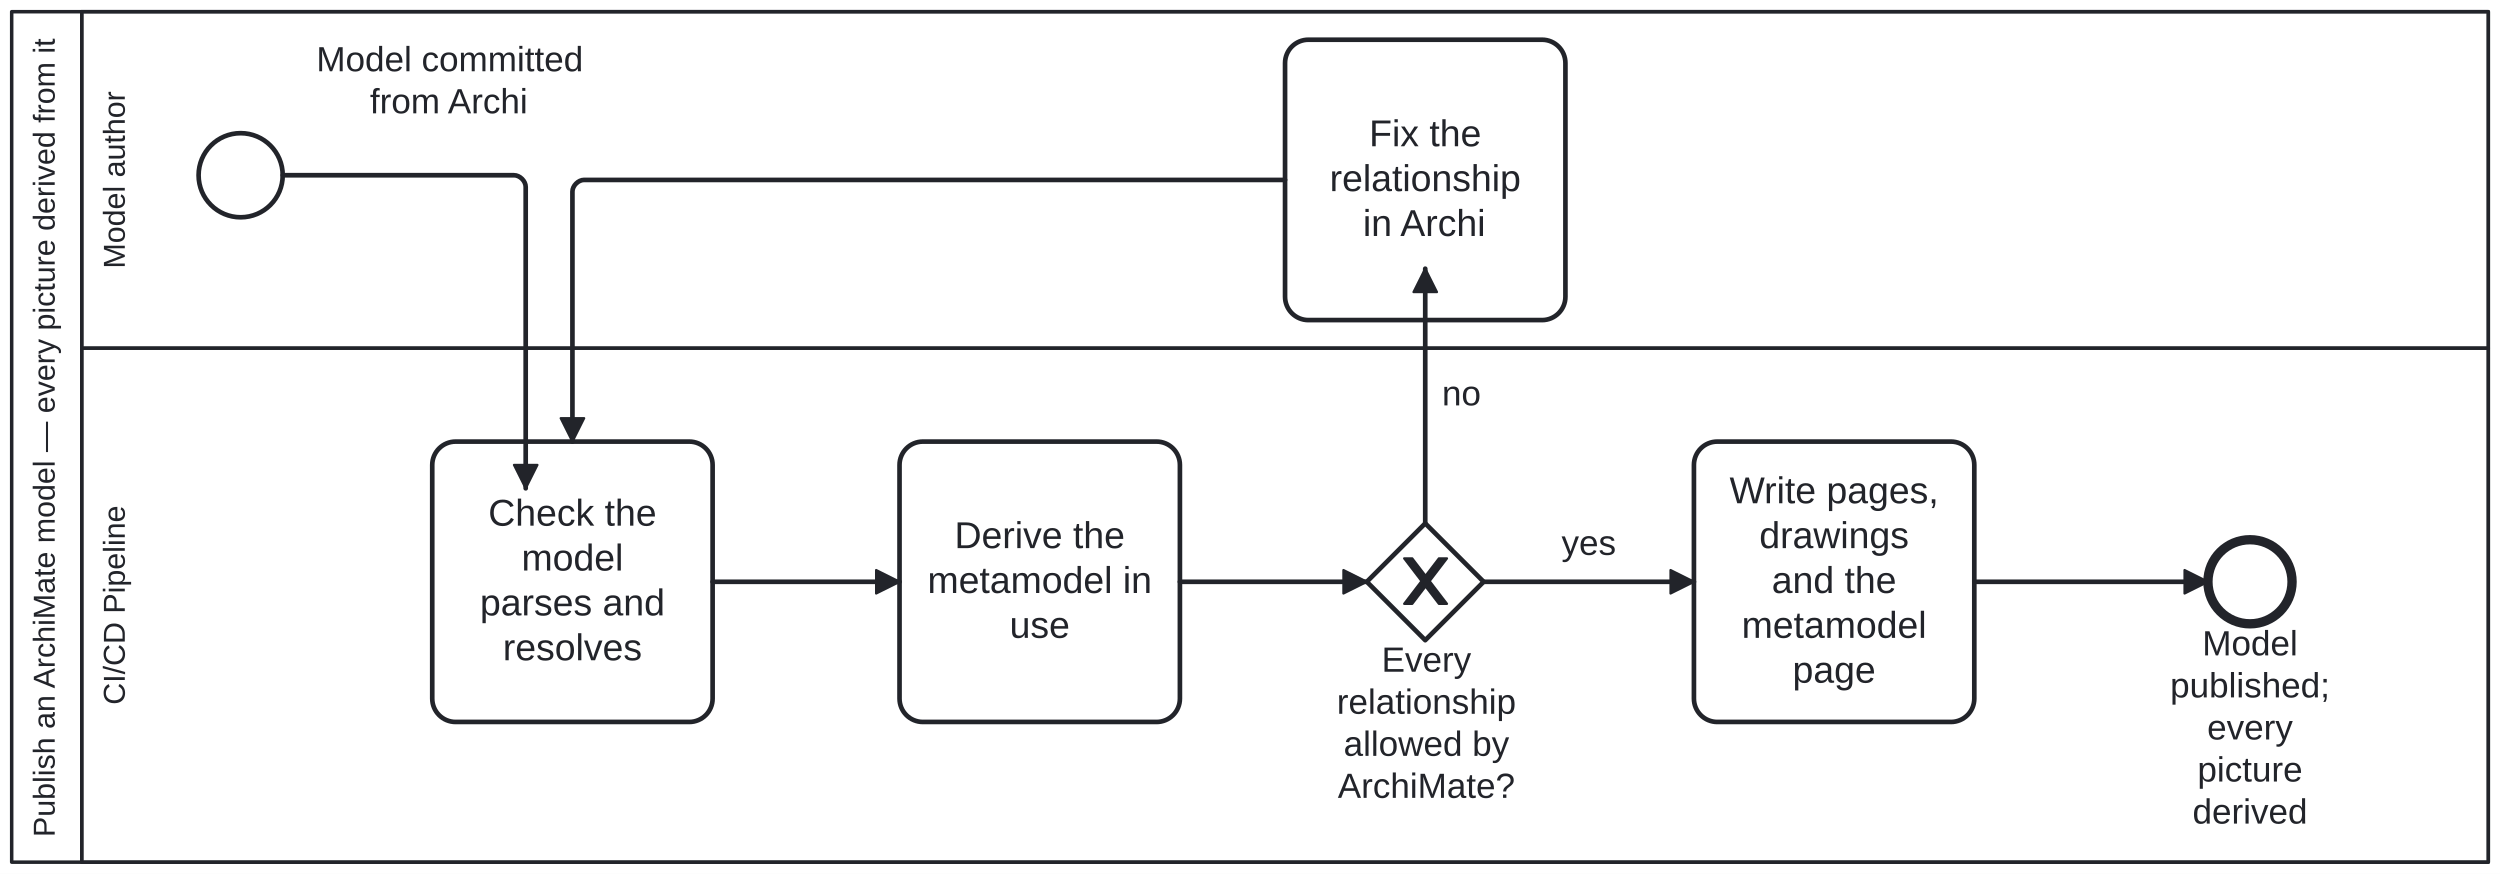
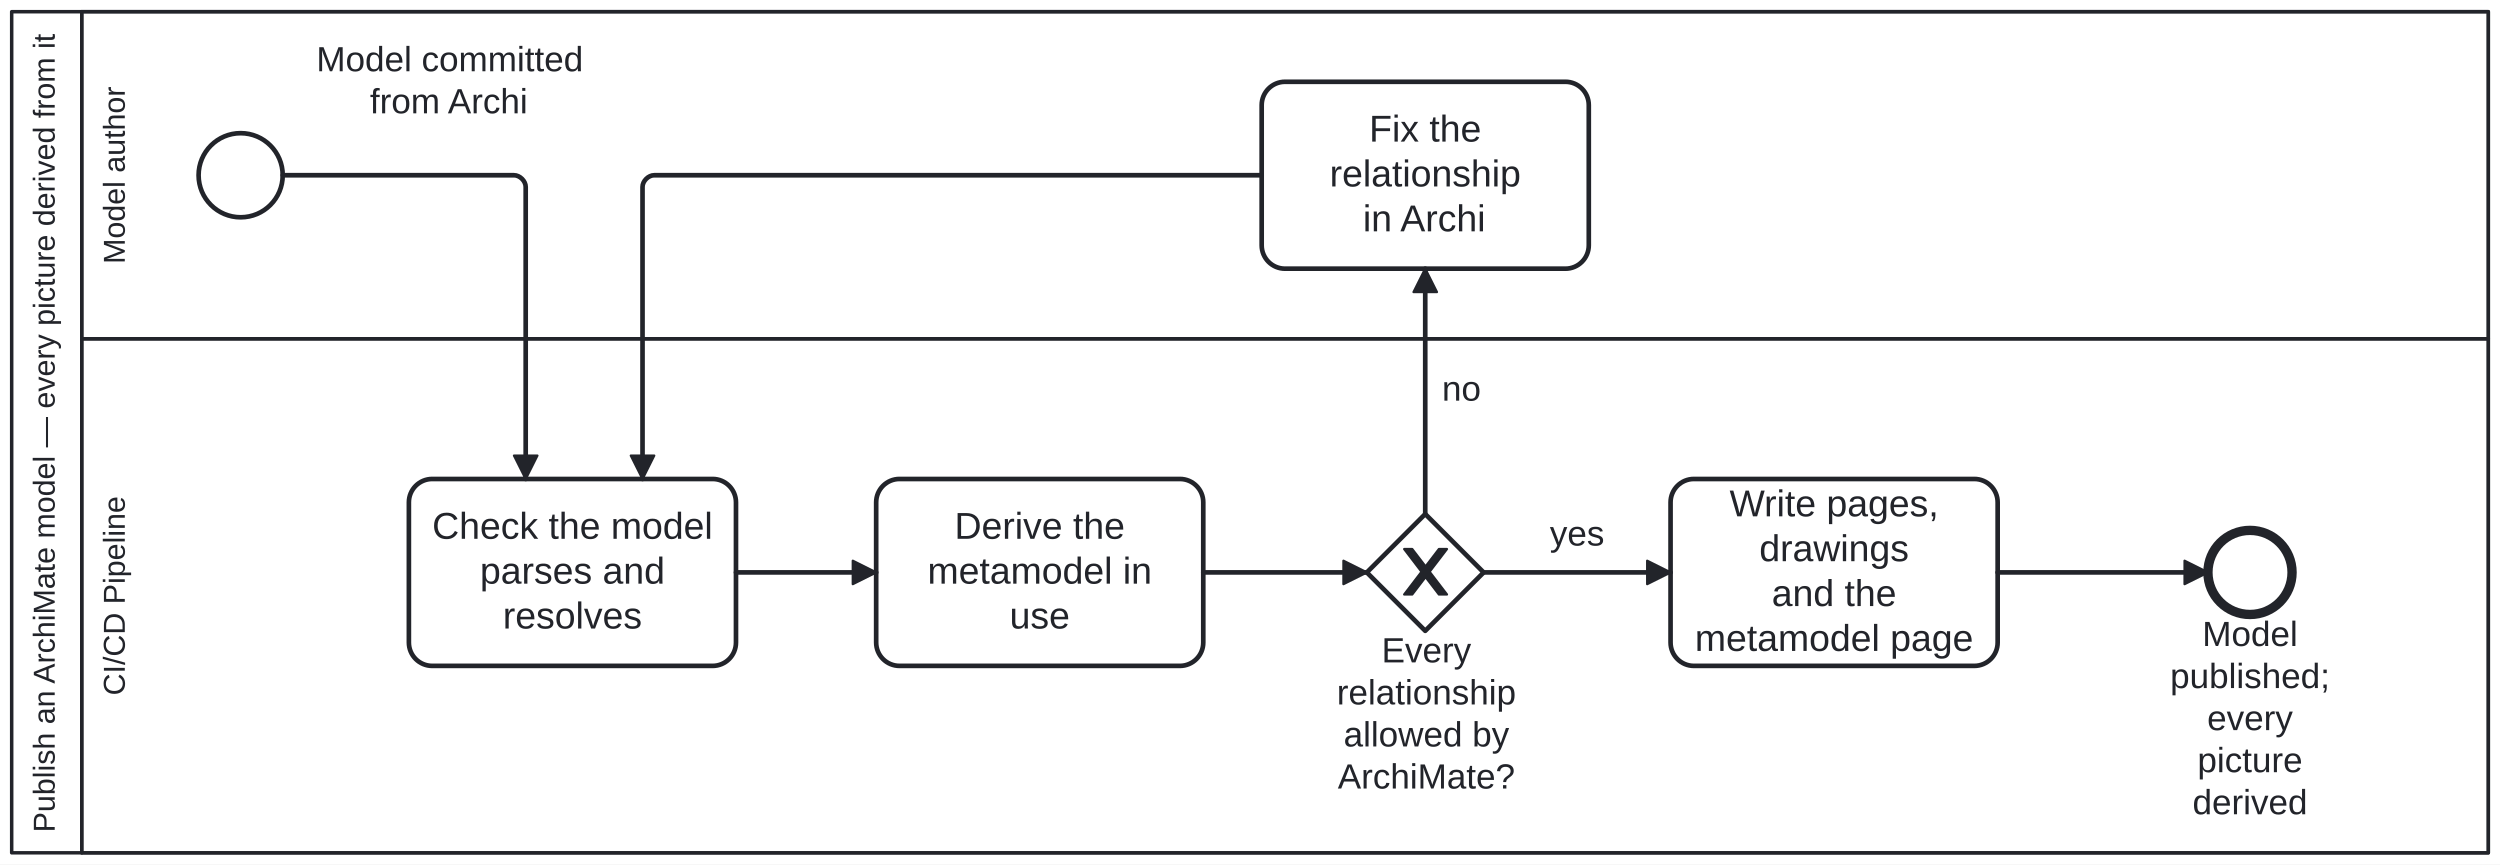
- <svg xmlns="http://www.w3.org/2000/svg" width="100%" style="max-width:100%;height:auto" viewBox="155 75 1070 374" version="1.1">
-   <rect x="155" y="75" width="1070" height="374" fill="#ffffff" />
+ <svg xmlns="http://www.w3.org/2000/svg" width="100%" style="max-width:100%;height:auto" viewBox="155 75 1070 370" version="1.1">
+   <rect x="155" y="75" width="1070" height="370" fill="#ffffff" />
  <g class="djs-group">
    <g class="djs-element djs-shape" data-element-id="Participant_Process_ArchimatePublish" style="display: block;" transform="matrix(1 0 0 1 160 80)">
      <g class="djs-visual">
-         <rect x="0" y="0" width="1060" height="364" rx="0" ry="0" style="stroke-linecap: round; stroke-linejoin: round; stroke: rgb(34, 36, 42); stroke-width: 1.5px; fill: white; fill-opacity: 0.95;" />
-         <path style="fill: none; stroke-linecap: round; stroke-linejoin: round; stroke: rgb(34, 36, 42); stroke-width: 1.5px;" d="M30,0L30,364" />
-         <text lineHeight="1.05" class="djs-label" transform="matrix(-1.83697e-16 -1 1 -1.83697e-16 0 364)" style="font-family: Arial, sans-serif; font-size: 13px; font-weight: normal; fill: rgb(34, 36, 42);">
-           <tspan x="10.762" y="18.413">Publish an ArchiMate model — every picture derived from it</tspan>
+         <rect x="0" y="0" width="1060" height="360" rx="0" ry="0" style="stroke-linecap: round; stroke-linejoin: round; stroke: rgb(34, 36, 42); stroke-width: 1.5px; fill: white; fill-opacity: 0.95;" />
+         <path style="fill: none; stroke-linecap: round; stroke-linejoin: round; stroke: rgb(34, 36, 42); stroke-width: 1.5px;" d="M30,0L30,360" />
+         <text lineHeight="1.05" class="djs-label" transform="matrix(-1.83697e-16 -1 1 -1.83697e-16 0 360)" style="font-family: Arial, sans-serif; font-size: 13px; font-weight: normal; fill: rgb(34, 36, 42);">
+           <tspan x="8.762" y="18.413">Publish an ArchiMate model — every picture derived from it</tspan>
        </text>
      </g>
-       <rect class="djs-hit djs-hit-all" x="0" y="0" width="1060" height="364" style="fill: none; stroke-opacity: 0; stroke: white; stroke-width: 15px;" />
+       <rect class="djs-hit djs-hit-all" x="0" y="0" width="1060" height="360" style="fill: none; stroke-opacity: 0; stroke: white; stroke-width: 15px;" />
    </g>
    <g class="djs-children">
      <g class="djs-group">
-         <g class="djs-element djs-shape" data-element-id="Lane_Pipeline" style="display: block;" transform="matrix(1 0 0 1 190 224)">
+         <g class="djs-element djs-shape" data-element-id="Lane_Pipeline" style="display: block;" transform="matrix(1 0 0 1 190 220)">
          <g class="djs-visual">
            <rect x="0" y="0" width="1030" height="220" rx="0" ry="0" style="stroke-linecap: round; stroke-linejoin: round; stroke: rgb(34, 36, 42); stroke-width: 1.5px; fill: white; fill-opacity: 0.25;" />
            <text lineHeight="1.05" class="djs-label" transform="matrix(-1.83697e-16 -1 1 -1.83697e-16 0 220)" style="font-family: Arial, sans-serif; font-size: 13px; font-weight: normal; fill: rgb(34, 36, 42);">
              <tspan x="67.372" y="18.413">CI/CD Pipeline</tspan>
            </text>
          </g>
          <rect class="djs-hit djs-hit-all" x="0" y="0" width="1030" height="220" style="fill: none; stroke-opacity: 0; stroke: white; stroke-width: 15px;" />
        </g>
      </g>
      <g class="djs-group">
        <g class="djs-element djs-shape" data-element-id="Lane_Author" style="display: block;" transform="matrix(1 0 0 1 190 80)">
          <g class="djs-visual">
-             <rect x="0" y="0" width="1030" height="144" rx="0" ry="0" style="stroke-linecap: round; stroke-linejoin: round; stroke: rgb(34, 36, 42); stroke-width: 1.5px; fill: white; fill-opacity: 0.25;" />
-             <text lineHeight="1.05" class="djs-label" transform="matrix(-1.83697e-16 -1 1 -1.83697e-16 0 144)" style="font-family: Arial, sans-serif; font-size: 13px; font-weight: normal; fill: rgb(34, 36, 42);">
-               <tspan x="34.06" y="18.413">Model author</tspan>
-             </text>
-           </g>
-           <rect class="djs-hit djs-hit-all" x="0" y="0" width="1030" height="144" style="fill: none; stroke-opacity: 0; stroke: white; stroke-width: 15px;" />
+             <rect x="0" y="0" width="1030" height="140" rx="0" ry="0" style="stroke-linecap: round; stroke-linejoin: round; stroke: rgb(34, 36, 42); stroke-width: 1.5px; fill: white; fill-opacity: 0.25;" />
+             <text lineHeight="1.05" class="djs-label" transform="matrix(-1.83697e-16 -1 1 -1.83697e-16 0 140)" style="font-family: Arial, sans-serif; font-size: 13px; font-weight: normal; fill: rgb(34, 36, 42);">
+               <tspan x="32.06" y="18.413">Model author</tspan>
+             </text>
+           </g>
+           <rect class="djs-hit djs-hit-all" x="0" y="0" width="1030" height="140" style="fill: none; stroke-opacity: 0; stroke: white; stroke-width: 15px;" />
        </g>
      </g>
      <g class="djs-group">
        <g class="djs-element djs-shape" data-element-id="Start_Process_ArchimatePublish" style="display: block;" transform="matrix(1 0 0 1 240 132)">
          <g class="djs-visual">
            <circle cx="18" cy="18" r="18" style="stroke-linecap: round; stroke-linejoin: round; stroke: rgb(34, 36, 42); stroke-width: 2px; fill: white; fill-opacity: 0.95;" />
          </g>
          <rect class="djs-hit djs-hit-all" x="0" y="0" width="36" height="36" style="fill: none; stroke-opacity: 0; stroke: white; stroke-width: 15px;" />
        </g>
      </g>
      <g class="djs-group">
        <g class="djs-element djs-shape" data-element-id="Start_Process_ArchimatePublish_label" style="display: block;" transform="matrix(1 0 0 1 290 92)">
          <g class="djs-visual">
            <text lineHeight="1.2" class="djs-label" style="font-family: Arial, sans-serif; font-size: 15px; font-weight: normal; fill: rgb(34, 36, 42);">
              <tspan x="0.397" y="13.5">Model committed</tspan>
              <tspan x="23.329" y="31.5">from Archi</tspan>
            </text>
          </g>
          <rect class="djs-hit djs-hit-all" x="0" y="0" width="115" height="36" style="fill: none; stroke-opacity: 0; stroke: white; stroke-width: 15px;" />
        </g>
      </g>
      <g class="djs-group">
-         <g class="djs-element djs-shape" data-element-id="A_Check" style="display: block;" transform="matrix(1 0 0 1 340 264)">
-           <g class="djs-visual">
-             <rect x="0" y="0" width="120" height="120" rx="10" ry="10" style="stroke-linecap: round; stroke-linejoin: round; stroke: rgb(34, 36, 42); stroke-width: 2px; fill: white; fill-opacity: 0.95;" />
-             <text lineHeight="1.2" class="djs-label" style="font-family: Arial, sans-serif; font-size: 16px; font-weight: normal; fill: rgb(34, 36, 42);">
-               <tspan x="23.98" y="36">Check the </tspan>
-               <tspan x="38.211" y="55.2">model</tspan>
-               <tspan x="20.418" y="74.4">parses and </tspan>
-               <tspan x="30.211" y="93.6">resolves</tspan>
-             </text>
-           </g>
-           <rect class="djs-hit djs-hit-all" x="0" y="0" width="120" height="120" style="fill: none; stroke-opacity: 0; stroke: white; stroke-width: 15px;" />
-         </g>
-       </g>
-       <g class="djs-group">
-         <g class="djs-element djs-shape" data-element-id="A_Metamodel" style="display: block;" transform="matrix(1 0 0 1 540 264)">
-           <g class="djs-visual">
-             <rect x="0" y="0" width="120" height="120" rx="10" ry="10" style="stroke-linecap: round; stroke-linejoin: round; stroke: rgb(34, 36, 42); stroke-width: 2px; fill: white; fill-opacity: 0.95;" />
-             <text lineHeight="1.2" class="djs-label" style="font-family: Arial, sans-serif; font-size: 16px; font-weight: normal; fill: rgb(34, 36, 42);">
-               <tspan x="23.539" y="45.6">Derive the</tspan>
-               <tspan x="11.977" y="64.8">metamodel in </tspan>
-               <tspan x="47.102" y="84">use</tspan>
-             </text>
-           </g>
-           <rect class="djs-hit djs-hit-all" x="0" y="0" width="120" height="120" style="fill: none; stroke-opacity: 0; stroke: white; stroke-width: 15px;" />
-         </g>
-       </g>
-       <g class="djs-group">
-         <g class="djs-element djs-shape" data-element-id="GW_Allowed" style="display: block;" transform="matrix(1 0 0 1 740 299)">
+         <g class="djs-element djs-shape" data-element-id="A_Check" style="display: block;" transform="matrix(1 0 0 1 330 280)">
+           <g class="djs-visual">
+             <rect x="0" y="0" width="140" height="80" rx="10" ry="10" style="stroke-linecap: round; stroke-linejoin: round; stroke: rgb(34, 36, 42); stroke-width: 2px; fill: white; fill-opacity: 0.95;" />
+             <text lineHeight="1.2" class="djs-label" style="font-family: Arial, sans-serif; font-size: 16px; font-weight: normal; fill: rgb(34, 36, 42);">
+               <tspan x="9.969" y="25.6">Check the model</tspan>
+               <tspan x="30.418" y="44.8">parses and </tspan>
+               <tspan x="40.211" y="64">resolves</tspan>
+             </text>
+           </g>
+           <rect class="djs-hit djs-hit-all" x="0" y="0" width="140" height="80" style="fill: none; stroke-opacity: 0; stroke: white; stroke-width: 15px;" />
+         </g>
+       </g>
+       <g class="djs-group">
+         <g class="djs-element djs-shape" data-element-id="A_Metamodel" style="display: block;" transform="matrix(1 0 0 1 530 280)">
+           <g class="djs-visual">
+             <rect x="0" y="0" width="140" height="80" rx="10" ry="10" style="stroke-linecap: round; stroke-linejoin: round; stroke: rgb(34, 36, 42); stroke-width: 2px; fill: white; fill-opacity: 0.95;" />
+             <text lineHeight="1.2" class="djs-label" style="font-family: Arial, sans-serif; font-size: 16px; font-weight: normal; fill: rgb(34, 36, 42);">
+               <tspan x="33.539" y="25.6">Derive the</tspan>
+               <tspan x="21.977" y="44.8">metamodel in </tspan>
+               <tspan x="57.102" y="64">use</tspan>
+             </text>
+           </g>
+           <rect class="djs-hit djs-hit-all" x="0" y="0" width="140" height="80" style="fill: none; stroke-opacity: 0; stroke: white; stroke-width: 15px;" />
+         </g>
+       </g>
+       <g class="djs-group">
+         <g class="djs-element djs-shape" data-element-id="GW_Allowed" style="display: block;" transform="matrix(1 0 0 1 740 295)">
          <g class="djs-visual">
            <polygon points="25,0 50,25 25,50 0,25" style="stroke-linecap: round; stroke-linejoin: round; stroke: rgb(34, 36, 42); stroke-width: 2px; fill: white; fill-opacity: 0.95;" />
            <path d="m 16,15 7.429,9.714 -7.429,9.714 3.429,0 5.714,-7.464 5.714,7.464 3.429,0 -7.429,-9.714 7.429,-9.714 -3.429,0 -5.714,7.464 -5.714,-7.464 -3.429,0 z" style="fill: rgb(34, 36, 42); stroke-linecap: round; stroke-linejoin: round; stroke: rgb(34, 36, 42); stroke-width: 1px;" />
          </g>
          <rect class="djs-hit djs-hit-all" x="0" y="0" width="50" height="50" style="fill: none; stroke-opacity: 0; stroke: white; stroke-width: 15px;" />
        </g>
      </g>
      <g class="djs-group">
-         <g class="djs-element djs-shape" data-element-id="GW_Allowed_label" style="display: block;" transform="matrix(1 0 0 1 727 349)">
+         <g class="djs-element djs-shape" data-element-id="GW_Allowed_label" style="display: block;" transform="matrix(1 0 0 1 727 345)">
          <g class="djs-visual">
            <text lineHeight="1.2" class="djs-label" style="font-family: Arial, sans-serif; font-size: 15px; font-weight: normal; fill: rgb(34, 36, 42);">
              <tspan x="19.329" y="13.5">Every </tspan>
              <tspan x="0.143" y="31.5">relationship</tspan>
              <tspan x="3.062" y="49.5">allowed by</tspan>
              <tspan x="0.568" y="67.5">ArchiMate?</tspan>
            </text>
          </g>
          <rect class="djs-hit djs-hit-all" x="0" y="0" width="77" height="72" style="fill: none; stroke-opacity: 0; stroke: white; stroke-width: 15px;" />
        </g>
      </g>
      <g class="djs-group">
-         <g class="djs-element djs-shape" data-element-id="A_FixModel" style="display: block;" transform="matrix(1 0 0 1 705 92)">
-           <g class="djs-visual">
-             <rect x="0" y="0" width="120" height="120" rx="10" ry="10" style="stroke-linecap: round; stroke-linejoin: round; stroke: rgb(34, 36, 42); stroke-width: 2px; fill: white; fill-opacity: 0.95;" />
-             <text lineHeight="1.2" class="djs-label" style="font-family: Arial, sans-serif; font-size: 16px; font-weight: normal; fill: rgb(34, 36, 42);">
-               <tspan x="35.992" y="45.6">Fix the </tspan>
-               <tspan x="19.086" y="64.8">relationship</tspan>
-               <tspan x="33.324" y="84">in Archi</tspan>
-             </text>
-           </g>
-           <rect class="djs-hit djs-hit-all" x="0" y="0" width="120" height="120" style="fill: none; stroke-opacity: 0; stroke: white; stroke-width: 15px;" />
-         </g>
-       </g>
-       <g class="djs-group">
-         <g class="djs-element djs-shape" data-element-id="A_Pages" style="display: block;" transform="matrix(1 0 0 1 880 264)">
-           <g class="djs-visual">
-             <rect x="0" y="0" width="120" height="120" rx="10" ry="10" style="stroke-linecap: round; stroke-linejoin: round; stroke: rgb(34, 36, 42); stroke-width: 2px; fill: white; fill-opacity: 0.95;" />
-             <text lineHeight="1.2" class="djs-label" style="font-family: Arial, sans-serif; font-size: 16px; font-weight: normal; fill: rgb(34, 36, 42);">
-               <tspan x="15.238" y="26.4">Write pages, </tspan>
-               <tspan x="27.984" y="45.6">drawings</tspan>
-               <tspan x="33.309" y="64.8">and the </tspan>
-               <tspan x="20.426" y="84">metamodel </tspan>
-               <tspan x="42.203" y="103.2">page</tspan>
-             </text>
-           </g>
-           <rect class="djs-hit djs-hit-all" x="0" y="0" width="120" height="120" style="fill: none; stroke-opacity: 0; stroke: white; stroke-width: 15px;" />
-         </g>
-       </g>
-       <g class="djs-group">
-         <g class="djs-element djs-shape" data-element-id="End_Process_ArchimatePublish" style="display: block;" transform="matrix(1 0 0 1 1100 306)">
+         <g class="djs-element djs-shape" data-element-id="A_FixModel" style="display: block;" transform="matrix(1 0 0 1 695 110)">
+           <g class="djs-visual">
+             <rect x="0" y="0" width="140" height="80" rx="10" ry="10" style="stroke-linecap: round; stroke-linejoin: round; stroke: rgb(34, 36, 42); stroke-width: 2px; fill: white; fill-opacity: 0.95;" />
+             <text lineHeight="1.2" class="djs-label" style="font-family: Arial, sans-serif; font-size: 16px; font-weight: normal; fill: rgb(34, 36, 42);">
+               <tspan x="45.992" y="25.6">Fix the </tspan>
+               <tspan x="29.086" y="44.8">relationship</tspan>
+               <tspan x="43.324" y="64">in Archi</tspan>
+             </text>
+           </g>
+           <rect class="djs-hit djs-hit-all" x="0" y="0" width="140" height="80" style="fill: none; stroke-opacity: 0; stroke: white; stroke-width: 15px;" />
+         </g>
+       </g>
+       <g class="djs-group">
+         <g class="djs-element djs-shape" data-element-id="A_Pages" style="display: block;" transform="matrix(1 0 0 1 870 280)">
+           <g class="djs-visual">
+             <rect x="0" y="0" width="140" height="80" rx="10" ry="10" style="stroke-linecap: round; stroke-linejoin: round; stroke: rgb(34, 36, 42); stroke-width: 2px; fill: white; fill-opacity: 0.95;" />
+             <text lineHeight="1.2" class="djs-label" style="font-family: Arial, sans-serif; font-size: 16px; font-weight: normal; fill: rgb(34, 36, 42);">
+               <tspan x="25.238" y="16">Write pages, </tspan>
+               <tspan x="37.984" y="35.2">drawings</tspan>
+               <tspan x="43.309" y="54.4">and the </tspan>
+               <tspan x="10.406" y="73.6">metamodel page</tspan>
+             </text>
+           </g>
+           <rect class="djs-hit djs-hit-all" x="0" y="0" width="140" height="80" style="fill: none; stroke-opacity: 0; stroke: white; stroke-width: 15px;" />
+         </g>
+       </g>
+       <g class="djs-group">
+         <g class="djs-element djs-shape" data-element-id="End_Process_ArchimatePublish" style="display: block;" transform="matrix(1 0 0 1 1100 302)">
          <g class="djs-visual">
            <circle cx="18" cy="18" r="18" style="stroke-linecap: round; stroke-linejoin: round; stroke: rgb(34, 36, 42); stroke-width: 4px; fill: white; fill-opacity: 0.95;" />
          </g>
          <rect class="djs-hit djs-hit-all" x="0" y="0" width="36" height="36" style="fill: none; stroke-opacity: 0; stroke: white; stroke-width: 15px;" />
        </g>
      </g>
      <g class="djs-group">
-         <g class="djs-element djs-shape" data-element-id="End_Process_ArchimatePublish_label" style="display: block;" transform="matrix(1 0 0 1 1075 342)">
+         <g class="djs-element djs-shape" data-element-id="End_Process_ArchimatePublish_label" style="display: block;" transform="matrix(1 0 0 1 1075 338)">
          <g class="djs-visual">
            <text lineHeight="1.2" class="djs-label" style="font-family: Arial, sans-serif; font-size: 15px; font-weight: normal; fill: rgb(34, 36, 42);">
              <tspan x="22.573" y="13.5">Model </tspan>
              <tspan x="8.807" y="31.5">published;</tspan>
              <tspan x="24.66" y="49.5">every </tspan>
              <tspan x="20.489" y="67.5">picture </tspan>
              <tspan x="18.402" y="85.5">derived</tspan>
            </text>
          </g>
          <rect class="djs-hit djs-hit-all" x="0" y="0" width="86" height="72" style="fill: none; stroke-opacity: 0; stroke: white; stroke-width: 15px;" />
        </g>
      </g>
      <g class="djs-group">
        <g class="djs-element djs-connection" data-element-id="SF_Process_ArchimatePublish_1" style="display: block;">
          <g class="djs-visual">
            <defs>
              <marker id="folio-marker-1" viewBox="0 0 20 20" refX="11" refY="10" markerWidth="10" markerHeight="10" orient="auto">
                <path d="M 1 5 L 11 10 L 1 15 Z" style="stroke-linecap: round; stroke-linejoin: round; stroke: rgb(34, 36, 42); stroke-width: 1px; fill: rgb(34, 36, 42);" />
              </marker>
            </defs>
-             <path data-corner-radius="5" style="fill: none; stroke-linecap: round; stroke-linejoin: round; stroke: rgb(34, 36, 42); stroke-width: 2px; marker-end: url('#folio-marker-1');" d="M276,150L375,150C377.5,150,380,152.5,380,155L380,284" />
-           </g>
-           <path d="M276,150L380,150L380,284" class="djs-hit djs-hit-stroke" style="fill: none; stroke-opacity: 0; stroke: white; stroke-width: 15px;" />
+             <path data-corner-radius="5" style="fill: none; stroke-linecap: round; stroke-linejoin: round; stroke: rgb(34, 36, 42); stroke-width: 2px; marker-end: url('#folio-marker-1');" d="M276,150L375,150C377.5,150,380,152.5,380,155L380,280" />
+           </g>
+           <path d="M276,150L380,150L380,280" class="djs-hit djs-hit-stroke" style="fill: none; stroke-opacity: 0; stroke: white; stroke-width: 15px;" />
        </g>
      </g>
      <g class="djs-group">
        <g class="djs-element djs-connection" data-element-id="SF_Process_ArchimatePublish_2" style="display: block;">
          <g class="djs-visual">
            <defs>
              <marker id="folio-marker-2" viewBox="0 0 20 20" refX="11" refY="10" markerWidth="10" markerHeight="10" orient="auto">
                <path d="M 1 5 L 11 10 L 1 15 Z" style="stroke-linecap: round; stroke-linejoin: round; stroke: rgb(34, 36, 42); stroke-width: 1px; fill: rgb(34, 36, 42);" />
              </marker>
            </defs>
-             <path data-corner-radius="5" style="fill: none; stroke-linecap: round; stroke-linejoin: round; stroke: rgb(34, 36, 42); stroke-width: 2px; marker-end: url('#folio-marker-2');" d="M460,324L540,324" />
-           </g>
-           <path d="M460,324L540,324" class="djs-hit djs-hit-stroke" style="fill: none; stroke-opacity: 0; stroke: white; stroke-width: 15px;" />
+             <path data-corner-radius="5" style="fill: none; stroke-linecap: round; stroke-linejoin: round; stroke: rgb(34, 36, 42); stroke-width: 2px; marker-end: url('#folio-marker-2');" d="M470,320L530,320" />
+           </g>
+           <path d="M470,320L530,320" class="djs-hit djs-hit-stroke" style="fill: none; stroke-opacity: 0; stroke: white; stroke-width: 15px;" />
        </g>
      </g>
      <g class="djs-group">
        <g class="djs-element djs-connection" data-element-id="SF_Process_ArchimatePublish_3" style="display: block;">
          <g class="djs-visual">
            <defs>
              <marker id="folio-marker-3" viewBox="0 0 20 20" refX="11" refY="10" markerWidth="10" markerHeight="10" orient="auto">
                <path d="M 1 5 L 11 10 L 1 15 Z" style="stroke-linecap: round; stroke-linejoin: round; stroke: rgb(34, 36, 42); stroke-width: 1px; fill: rgb(34, 36, 42);" />
              </marker>
            </defs>
-             <path data-corner-radius="5" style="fill: none; stroke-linecap: round; stroke-linejoin: round; stroke: rgb(34, 36, 42); stroke-width: 2px; marker-end: url('#folio-marker-3');" d="M660,324L740,324" />
-           </g>
-           <path d="M660,324L740,324" class="djs-hit djs-hit-stroke" style="fill: none; stroke-opacity: 0; stroke: white; stroke-width: 15px;" />
+             <path data-corner-radius="5" style="fill: none; stroke-linecap: round; stroke-linejoin: round; stroke: rgb(34, 36, 42); stroke-width: 2px; marker-end: url('#folio-marker-3');" d="M670,320L740,320" />
+           </g>
+           <path d="M670,320L740,320" class="djs-hit djs-hit-stroke" style="fill: none; stroke-opacity: 0; stroke: white; stroke-width: 15px;" />
        </g>
      </g>
      <g class="djs-group">
        <g class="djs-element djs-connection" data-element-id="SF_Process_ArchimatePublish_4" style="display: block;">
          <g class="djs-visual">
            <defs>
              <marker id="folio-marker-4" viewBox="0 0 20 20" refX="11" refY="10" markerWidth="10" markerHeight="10" orient="auto">
                <path d="M 1 5 L 11 10 L 1 15 Z" style="stroke-linecap: round; stroke-linejoin: round; stroke: rgb(34, 36, 42); stroke-width: 1px; fill: rgb(34, 36, 42);" />
              </marker>
            </defs>
-             <path data-corner-radius="5" style="fill: none; stroke-linecap: round; stroke-linejoin: round; stroke: rgb(34, 36, 42); stroke-width: 2px; marker-end: url('#folio-marker-4');" d="M790,324L880,324" />
-           </g>
-           <path d="M790,324L880,324" class="djs-hit djs-hit-stroke" style="fill: none; stroke-opacity: 0; stroke: white; stroke-width: 15px;" />
-         </g>
-       </g>
-       <g class="djs-group">
-         <g class="djs-element djs-shape" data-element-id="SF_Process_ArchimatePublish_4_label" style="display: block;" transform="matrix(1 0 0 1 823 299)">
+             <path data-corner-radius="5" style="fill: none; stroke-linecap: round; stroke-linejoin: round; stroke: rgb(34, 36, 42); stroke-width: 2px; marker-end: url('#folio-marker-4');" d="M790,320L870,320" />
+           </g>
+           <path d="M790,320L870,320" class="djs-hit djs-hit-stroke" style="fill: none; stroke-opacity: 0; stroke: white; stroke-width: 15px;" />
+         </g>
+       </g>
+       <g class="djs-group">
+         <g class="djs-element djs-shape" data-element-id="SF_Process_ArchimatePublish_4_label" style="display: block;" transform="matrix(1 0 0 1 818 295)">
          <g class="djs-visual">
            <text lineHeight="1.2" class="djs-label" style="font-family: Arial, sans-serif; font-size: 15px; font-weight: normal; fill: rgb(34, 36, 42);">
              <tspan x="0.329" y="13.5">yes</tspan>
            </text>
          </g>
          <rect class="djs-hit djs-hit-all" x="0" y="0" width="24" height="18" style="fill: none; stroke-opacity: 0; stroke: white; stroke-width: 15px;" />
        </g>
      </g>
      <g class="djs-group">
        <g class="djs-element djs-connection" data-element-id="SF_Process_ArchimatePublish_5" style="display: block;">
          <g class="djs-visual">
            <defs>
              <marker id="folio-marker-5" viewBox="0 0 20 20" refX="11" refY="10" markerWidth="10" markerHeight="10" orient="auto">
                <path d="M 1 5 L 11 10 L 1 15 Z" style="stroke-linecap: round; stroke-linejoin: round; stroke: rgb(34, 36, 42); stroke-width: 1px; fill: rgb(34, 36, 42);" />
              </marker>
            </defs>
-             <path data-corner-radius="5" style="fill: none; stroke-linecap: round; stroke-linejoin: round; stroke: rgb(34, 36, 42); stroke-width: 2px; marker-end: url('#folio-marker-5');" d="M765,299L765,190" />
-           </g>
-           <path d="M765,299L765,190" class="djs-hit djs-hit-stroke" style="fill: none; stroke-opacity: 0; stroke: white; stroke-width: 15px;" />
-         </g>
-       </g>
-       <g class="djs-group">
-         <g class="djs-element djs-shape" data-element-id="SF_Process_ArchimatePublish_5_label" style="display: block;" transform="matrix(1 0 0 1 772 235)">
+             <path data-corner-radius="5" style="fill: none; stroke-linecap: round; stroke-linejoin: round; stroke: rgb(34, 36, 42); stroke-width: 2px; marker-end: url('#folio-marker-5');" d="M765,295L765,190" />
+           </g>
+           <path d="M765,295L765,190" class="djs-hit djs-hit-stroke" style="fill: none; stroke-opacity: 0; stroke: white; stroke-width: 15px;" />
+         </g>
+       </g>
+       <g class="djs-group">
+         <g class="djs-element djs-shape" data-element-id="SF_Process_ArchimatePublish_5_label" style="display: block;" transform="matrix(1 0 0 1 772 233)">
          <g class="djs-visual">
            <text lineHeight="1.2" class="djs-label" style="font-family: Arial, sans-serif; font-size: 15px; font-weight: normal; fill: rgb(34, 36, 42);">
              <tspan x="0.158" y="13.5">no</tspan>
            </text>
          </g>
          <rect class="djs-hit djs-hit-all" x="0" y="0" width="17" height="18" style="fill: none; stroke-opacity: 0; stroke: white; stroke-width: 15px;" />
        </g>
      </g>
      <g class="djs-group">
        <g class="djs-element djs-connection" data-element-id="SF_Process_ArchimatePublish_6" style="display: block;">
          <g class="djs-visual">
            <defs>
              <marker id="folio-marker-6" viewBox="0 0 20 20" refX="11" refY="10" markerWidth="10" markerHeight="10" orient="auto">
                <path d="M 1 5 L 11 10 L 1 15 Z" style="stroke-linecap: round; stroke-linejoin: round; stroke: rgb(34, 36, 42); stroke-width: 1px; fill: rgb(34, 36, 42);" />
              </marker>
            </defs>
-             <path data-corner-radius="5" style="fill: none; stroke-linecap: round; stroke-linejoin: round; stroke: rgb(34, 36, 42); stroke-width: 2px; marker-end: url('#folio-marker-6');" d="M705,152L405,152C402.5,152,400,154.5,400,157L400,264" />
-           </g>
-           <path d="M705,152L400,152L400,264" class="djs-hit djs-hit-stroke" style="fill: none; stroke-opacity: 0; stroke: white; stroke-width: 15px;" />
+             <path data-corner-radius="5" style="fill: none; stroke-linecap: round; stroke-linejoin: round; stroke: rgb(34, 36, 42); stroke-width: 2px; marker-end: url('#folio-marker-6');" d="M695,150L435,150C432.5,150,430,152.5,430,155L430,280" />
+           </g>
+           <path d="M695,150L430,150L430,280" class="djs-hit djs-hit-stroke" style="fill: none; stroke-opacity: 0; stroke: white; stroke-width: 15px;" />
        </g>
      </g>
      <g class="djs-group">
        <g class="djs-element djs-connection" data-element-id="SF_Process_ArchimatePublish_7" style="display: block;">
          <g class="djs-visual">
            <defs>
              <marker id="folio-marker-7" viewBox="0 0 20 20" refX="11" refY="10" markerWidth="10" markerHeight="10" orient="auto">
                <path d="M 1 5 L 11 10 L 1 15 Z" style="stroke-linecap: round; stroke-linejoin: round; stroke: rgb(34, 36, 42); stroke-width: 1px; fill: rgb(34, 36, 42);" />
              </marker>
            </defs>
-             <path data-corner-radius="5" style="fill: none; stroke-linecap: round; stroke-linejoin: round; stroke: rgb(34, 36, 42); stroke-width: 2px; marker-end: url('#folio-marker-7');" d="M1000,324L1100,324" />
-           </g>
-           <path d="M1000,324L1100,324" class="djs-hit djs-hit-stroke" style="fill: none; stroke-opacity: 0; stroke: white; stroke-width: 15px;" />
+             <path data-corner-radius="5" style="fill: none; stroke-linecap: round; stroke-linejoin: round; stroke: rgb(34, 36, 42); stroke-width: 2px; marker-end: url('#folio-marker-7');" d="M1010,320L1100,320" />
+           </g>
+           <path d="M1010,320L1100,320" class="djs-hit djs-hit-stroke" style="fill: none; stroke-opacity: 0; stroke: white; stroke-width: 15px;" />
        </g>
      </g>
    </g>
  </g>
</svg>
